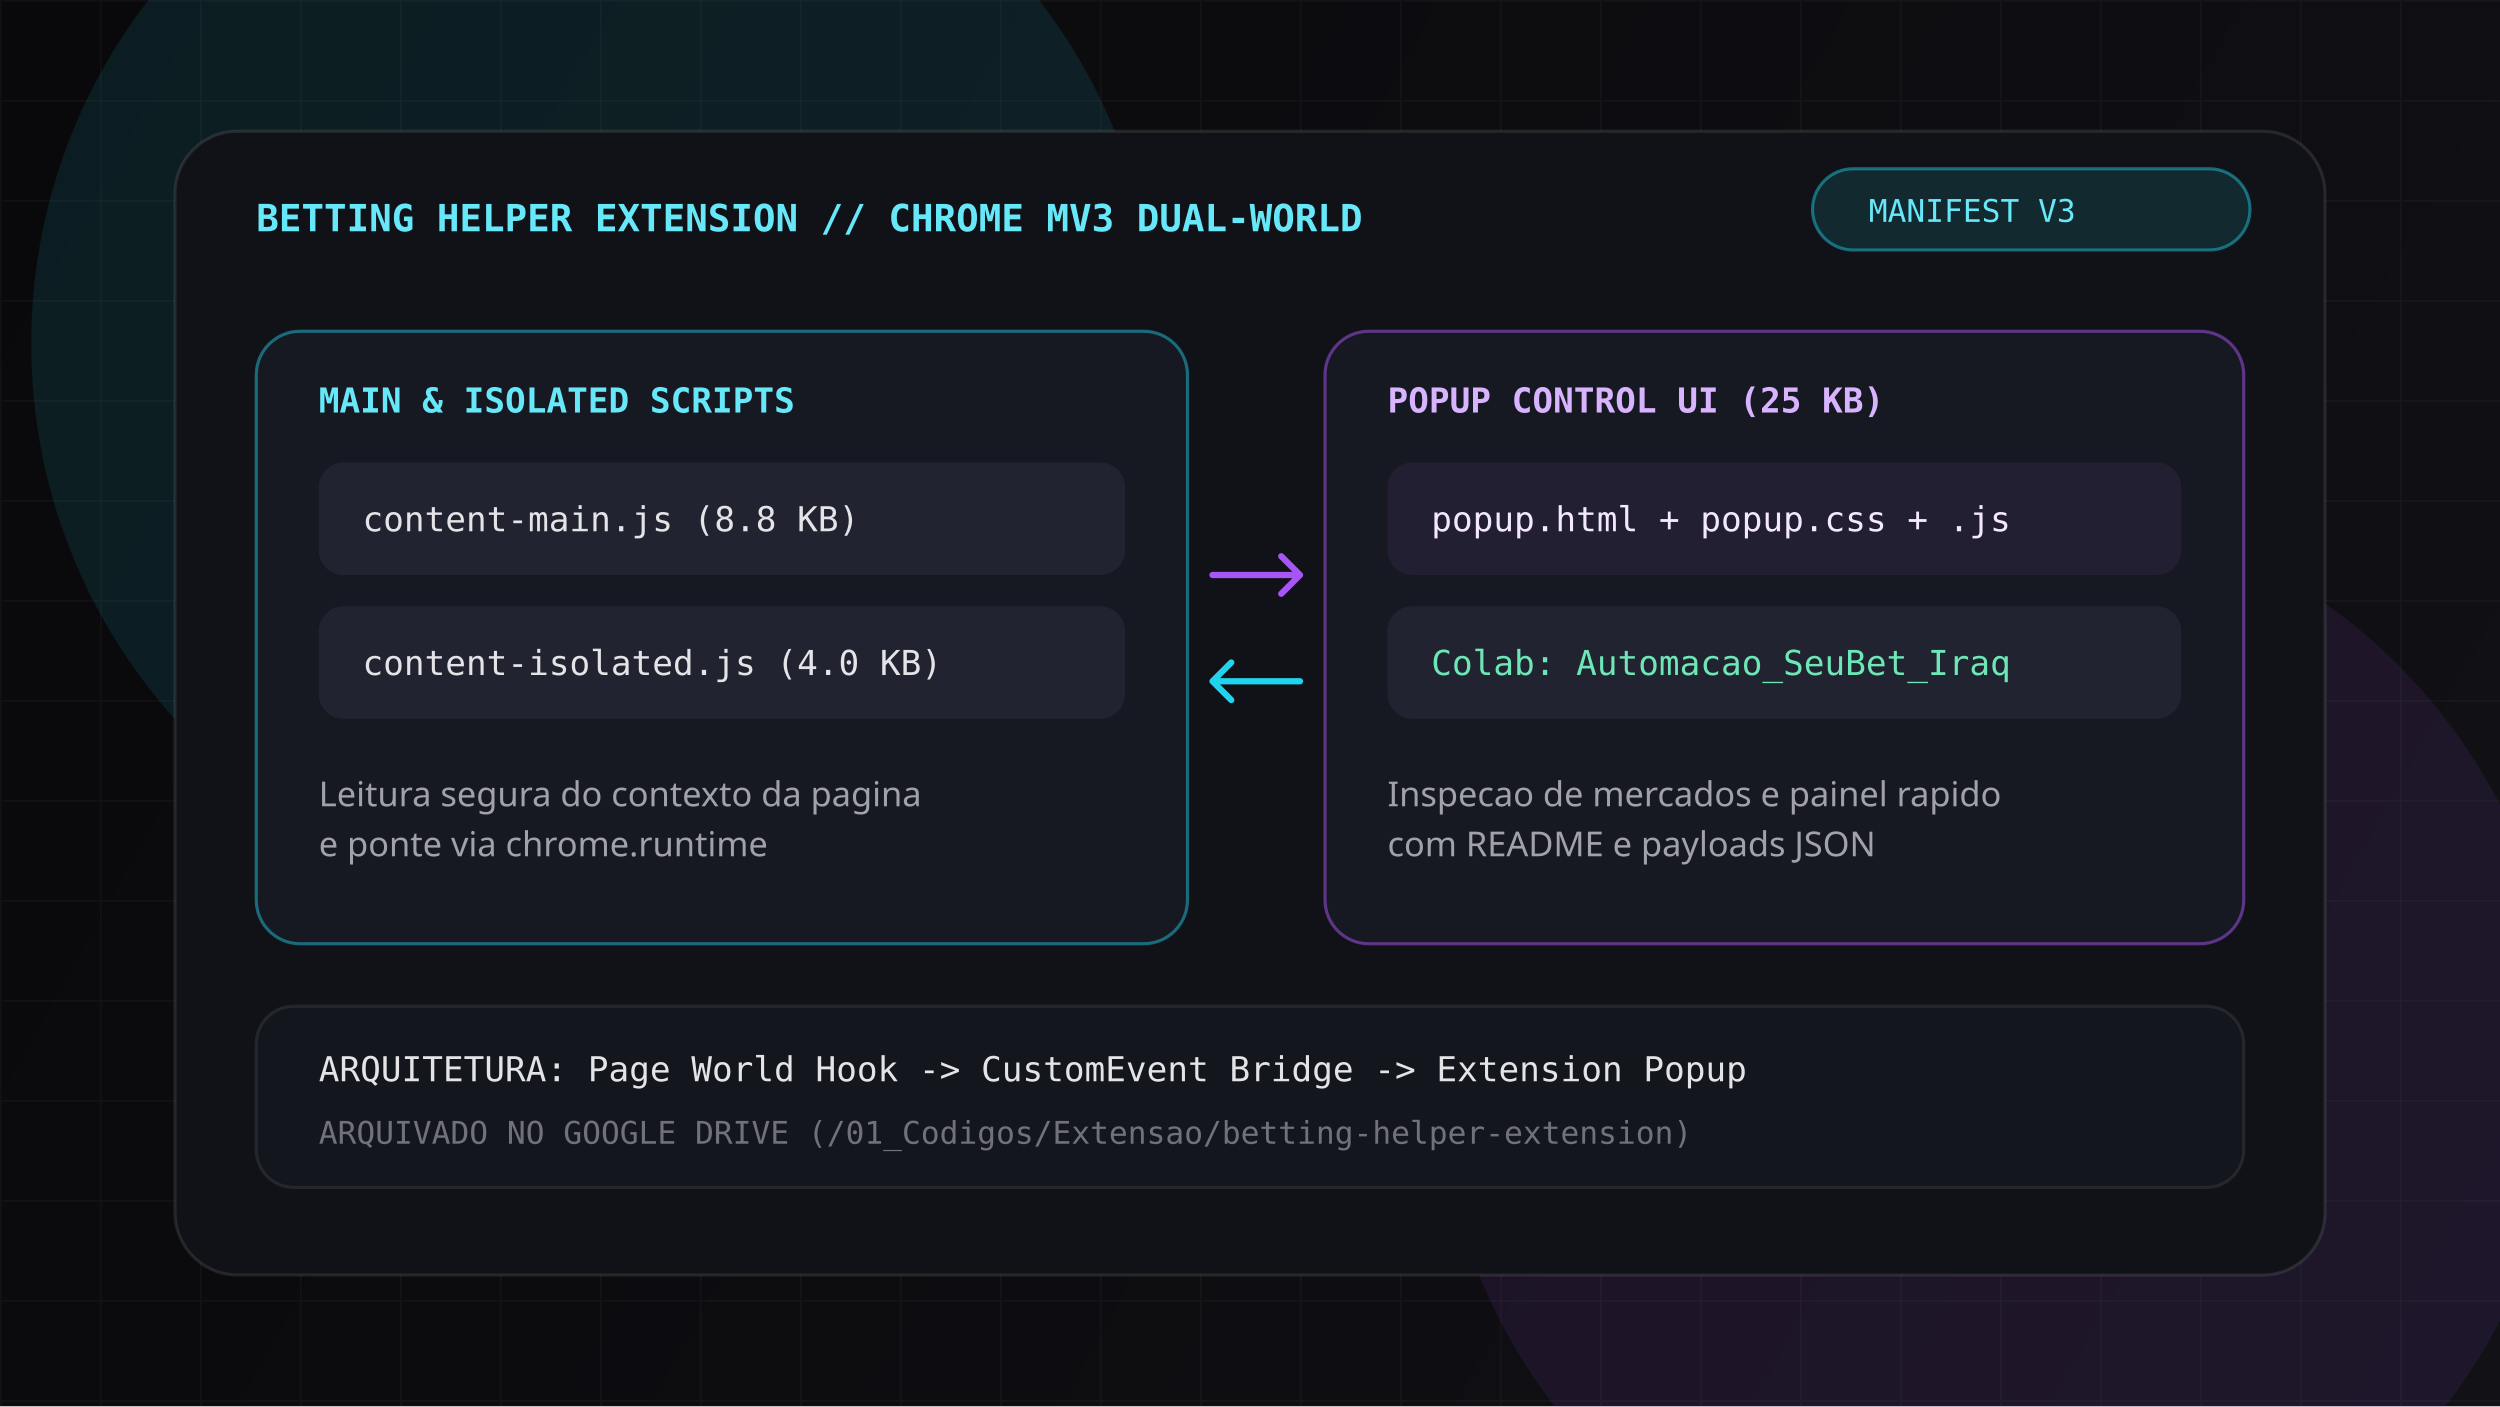
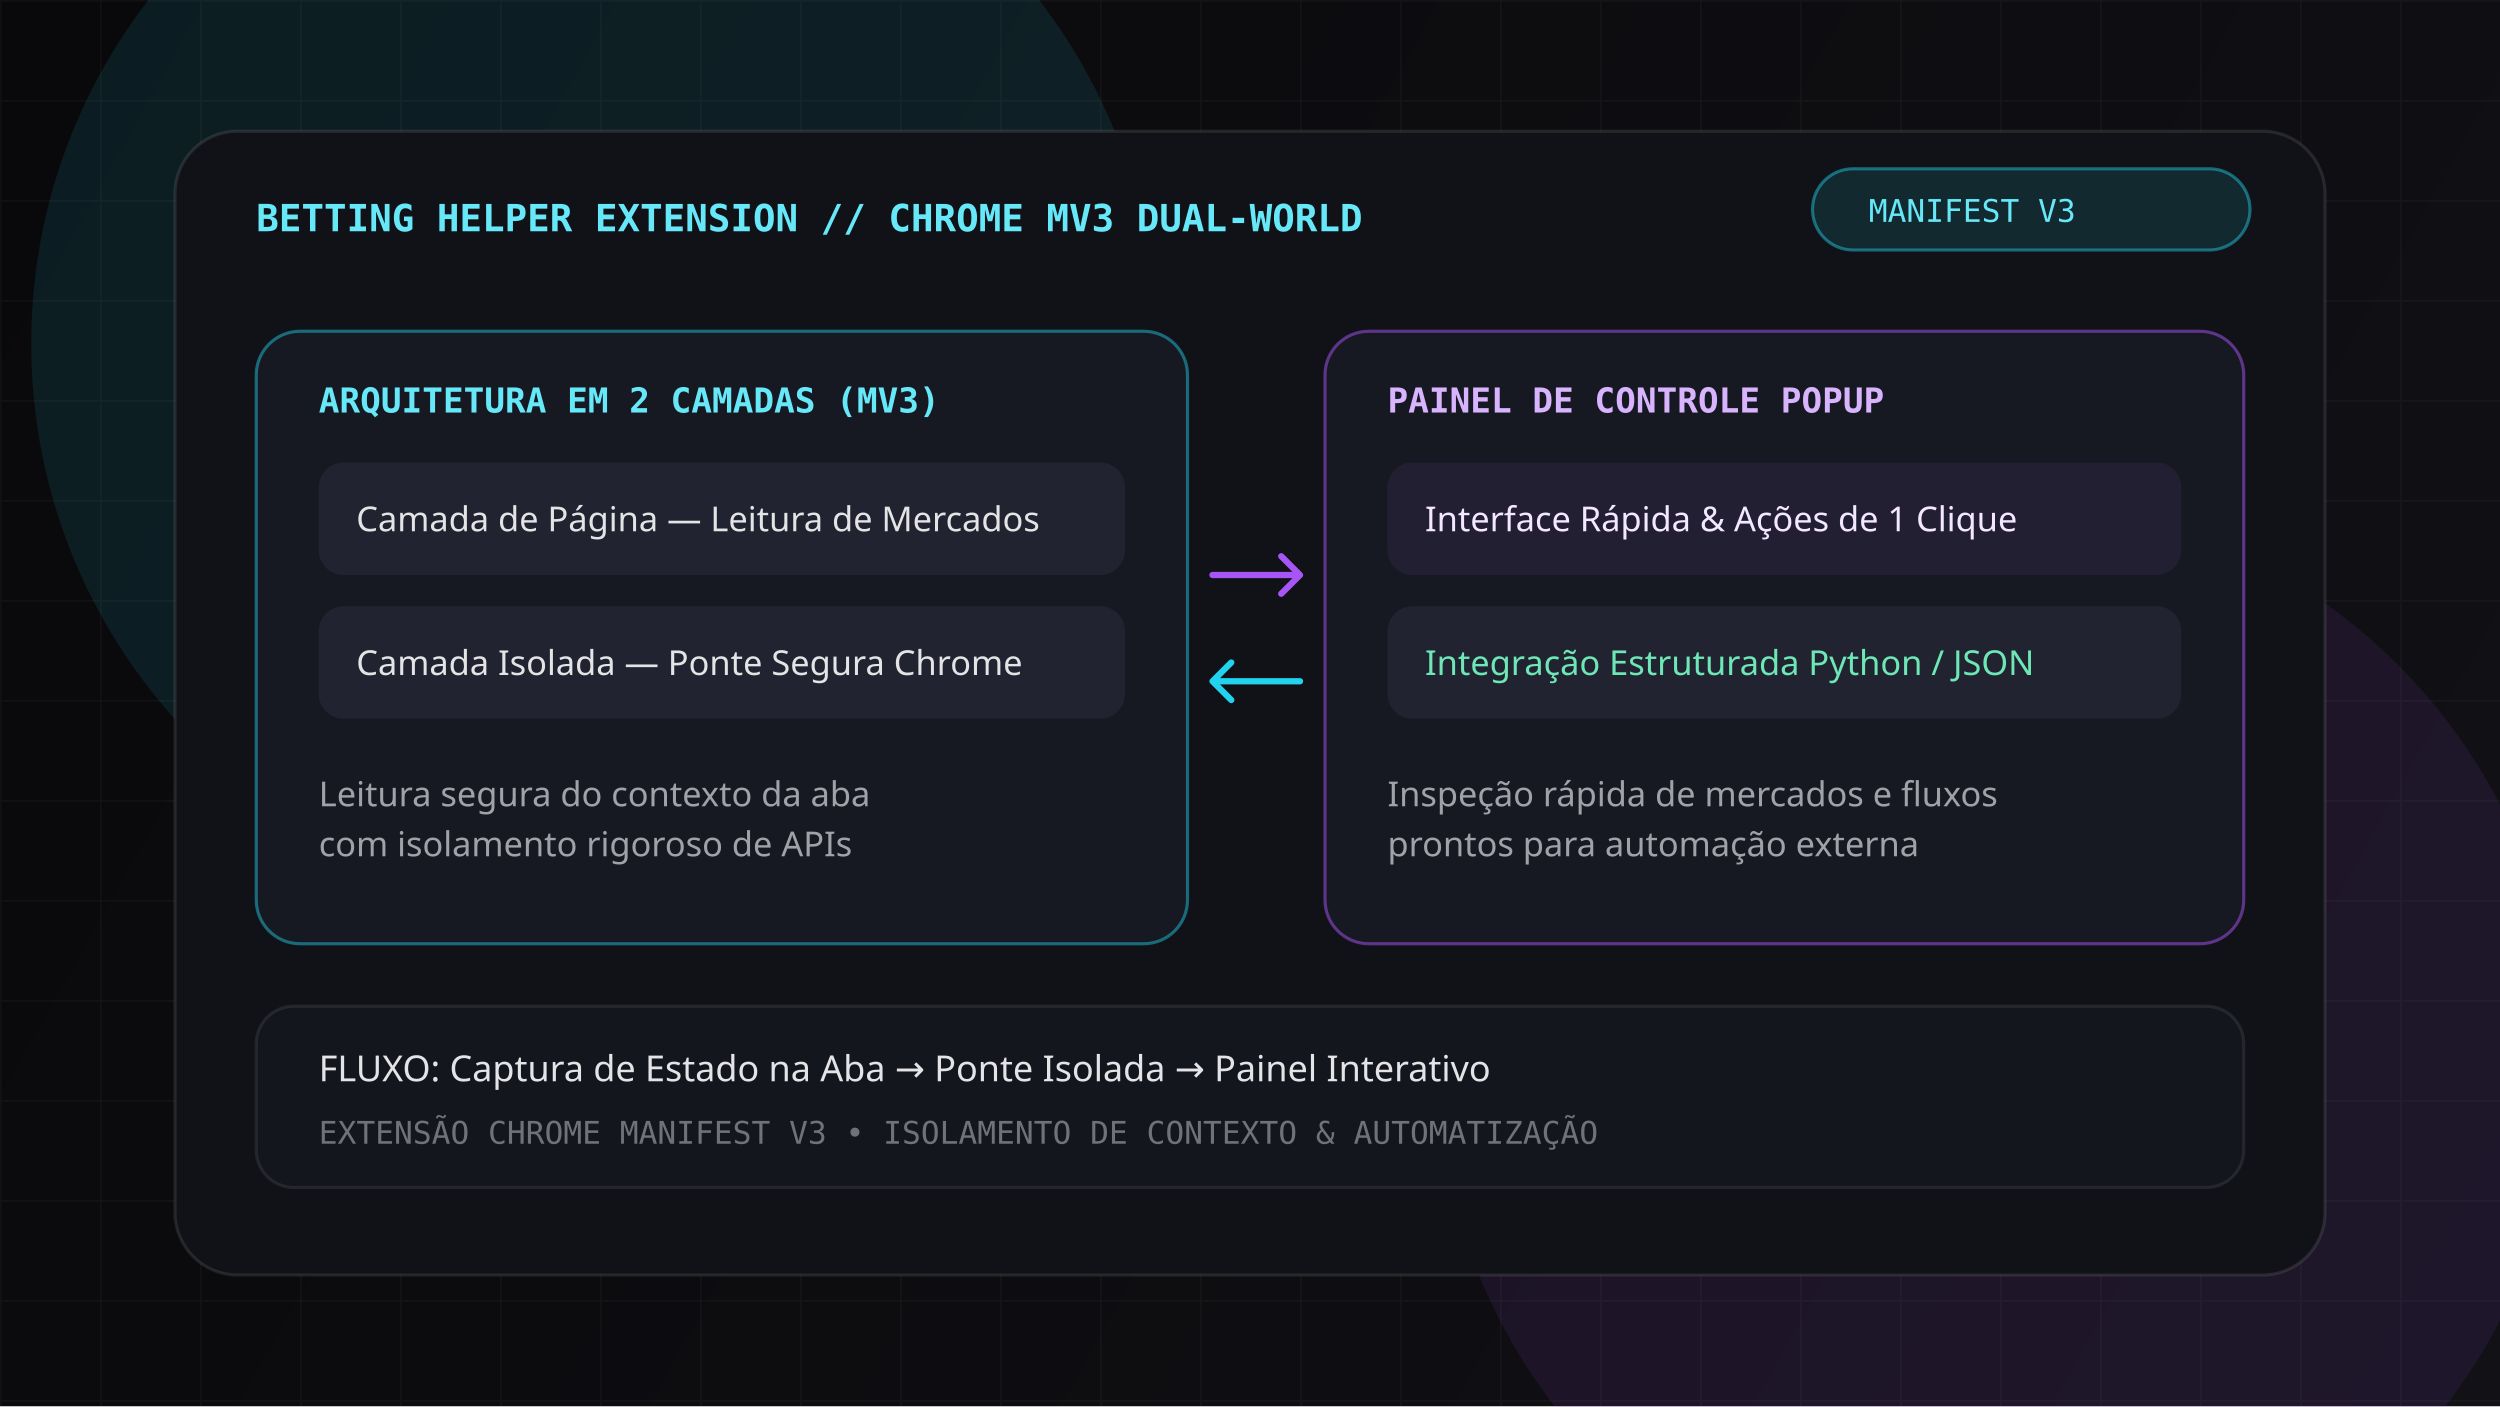
<svg xmlns="http://www.w3.org/2000/svg" viewBox="0 0 800 450" fill="none">
  <defs>
    <linearGradient id="bgGrad" x1="0" y1="0" x2="800" y2="450" gradientUnits="userSpaceOnUse">
      <stop offset="0%" stop-color="#09090b" />
      <stop offset="100%" stop-color="#111116" />
    </linearGradient>
    <pattern id="gridPat" width="32" height="32" patternUnits="userSpaceOnUse">
      <path d="M 32 0 L 0 0 0 32" fill="none" stroke="rgba(255,255,255,0.035)" stroke-width="1" />
    </pattern>
  </defs>
  <rect width="800" height="450" fill="url(#bgGrad)" />
  <rect width="800" height="450" fill="url(#gridPat)" />
  <circle cx="190" cy="110" r="180" fill="rgba(34,211,238,0.1)" />
  <circle cx="640" cy="340" r="180" fill="rgba(168,85,247,0.09)" />
  <rect x="56" y="42" width="688" height="366" rx="20" fill="#101217" stroke="rgba(255,255,255,0.1)" />
  <text x="82" y="74" fill="#67e8f9" font-family="monospace" font-size="12" font-weight="bold">BETTING HELPER EXTENSION  //  CHROME MV3 DUAL-WORLD</text>
  <rect x="580" y="54" width="140" height="26" rx="13" fill="rgba(34,211,238,0.12)" stroke="#22d3ee" stroke-opacity="0.45" />
  <text x="598" y="71" fill="#67e8f9" font-family="monospace" font-size="10">MANIFEST V3</text>
  <rect x="82" y="106" width="298" height="196" rx="14" fill="#171922" stroke="#22d3ee" stroke-opacity="0.45" />
-   <text x="102" y="132" fill="#67e8f9" font-family="monospace" font-size="11" font-weight="bold">MAIN &amp; ISOLATED SCRIPTS</text>
+   <text x="102" y="132" fill="#67e8f9" font-family="monospace" font-size="11" font-weight="bold">ARQUITETURA EM 2 CAMADAS (MV3)</text>
  <rect x="102" y="148" width="258" height="36" rx="8" fill="#212430" />
-   <text x="116" y="170" fill="#e4e4e7" font-family="monospace" font-size="11">content-main.js (8.8 KB)</text>
+   <text x="114" y="170" fill="#e4e4e7" font-family="sans-serif" font-size="11">Camada de Página — Leitura de Mercados</text>
  <rect x="102" y="194" width="258" height="36" rx="8" fill="#212430" />
-   <text x="116" y="216" fill="#e4e4e7" font-family="monospace" font-size="11">content-isolated.js (4.0 KB)</text>
-   <text x="102" y="258" fill="#a1a1aa" font-family="sans-serif" font-size="11">Leitura segura do contexto da pagina</text>
-   <text x="102" y="274" fill="#a1a1aa" font-family="sans-serif" font-size="11">e ponte via chrome.runtime</text>
+   <text x="114" y="216" fill="#e4e4e7" font-family="sans-serif" font-size="11">Camada Isolada — Ponte Segura Chrome</text>
+   <text x="102" y="258" fill="#a1a1aa" font-family="sans-serif" font-size="11">Leitura segura do contexto da aba</text>
+   <text x="102" y="274" fill="#a1a1aa" font-family="sans-serif" font-size="11">com isolamento rigoroso de APIs</text>
  <path d="M 388 184 H 416 M 410 178 L 416 184 L 410 190" stroke="#a855f7" stroke-width="2" stroke-linecap="round" stroke-linejoin="round" />
  <path d="M 416 218 H 388 M 394 212 L 388 218 L 394 224" stroke="#22d3ee" stroke-width="2" stroke-linecap="round" stroke-linejoin="round" />
  <rect x="424" y="106" width="294" height="196" rx="14" fill="#171922" stroke="#a855f7" stroke-opacity="0.5" />
-   <text x="444" y="132" fill="#d8b4fe" font-family="monospace" font-size="11" font-weight="bold">POPUP CONTROL UI (25 KB)</text>
+   <text x="444" y="132" fill="#d8b4fe" font-family="monospace" font-size="11" font-weight="bold">PAINEL DE CONTROLE POPUP</text>
  <rect x="444" y="148" width="254" height="36" rx="8" fill="#231f33" />
-   <text x="458" y="170" fill="#f3e8ff" font-family="monospace" font-size="11">popup.html + popup.css + .js</text>
+   <text x="456" y="170" fill="#f3e8ff" font-family="sans-serif" font-size="11">Interface Rápida &amp; Ações de 1 Clique</text>
  <rect x="444" y="194" width="254" height="36" rx="8" fill="#212430" />
-   <text x="458" y="216" fill="#6ee7b7" font-family="monospace" font-size="11">Colab: Automacao_SeuBet_Iraq</text>
-   <text x="444" y="258" fill="#a1a1aa" font-family="sans-serif" font-size="11">Inspecao de mercados e painel rapido</text>
-   <text x="444" y="274" fill="#a1a1aa" font-family="sans-serif" font-size="11">com README e payloads JSON</text>
+   <text x="456" y="216" fill="#6ee7b7" font-family="sans-serif" font-size="11">Integração Estruturada Python / JSON</text>
+   <text x="444" y="258" fill="#a1a1aa" font-family="sans-serif" font-size="11">Inspeção rápida de mercados e fluxos</text>
+   <text x="444" y="274" fill="#a1a1aa" font-family="sans-serif" font-size="11">prontos para automação externa</text>
  <rect x="82" y="322" width="636" height="58" rx="12" fill="#14161e" stroke="rgba(255,255,255,0.08)" />
-   <text x="102" y="346" fill="#e4e4e7" font-family="monospace" font-size="11">ARQUITETURA: Page World Hook -&gt; CustomEvent Bridge -&gt; Extension Popup</text>
-   <text x="102" y="366" fill="#71717a" font-family="monospace" font-size="10">ARQUIVADO NO GOOGLE DRIVE (/01_Codigos/Extensao/betting-helper-extension)</text>
+   <text x="102" y="346" fill="#e4e4e7" font-family="sans-serif" font-size="11.5">FLUXO: Captura de Estado na Aba → Ponte Isolada → Painel Interativo</text>
+   <text x="102" y="366" fill="#71717a" font-family="monospace" font-size="10">EXTENSÃO CHROME MANIFEST V3 • ISOLAMENTO DE CONTEXTO &amp; AUTOMATIZAÇÃO</text>
</svg>
